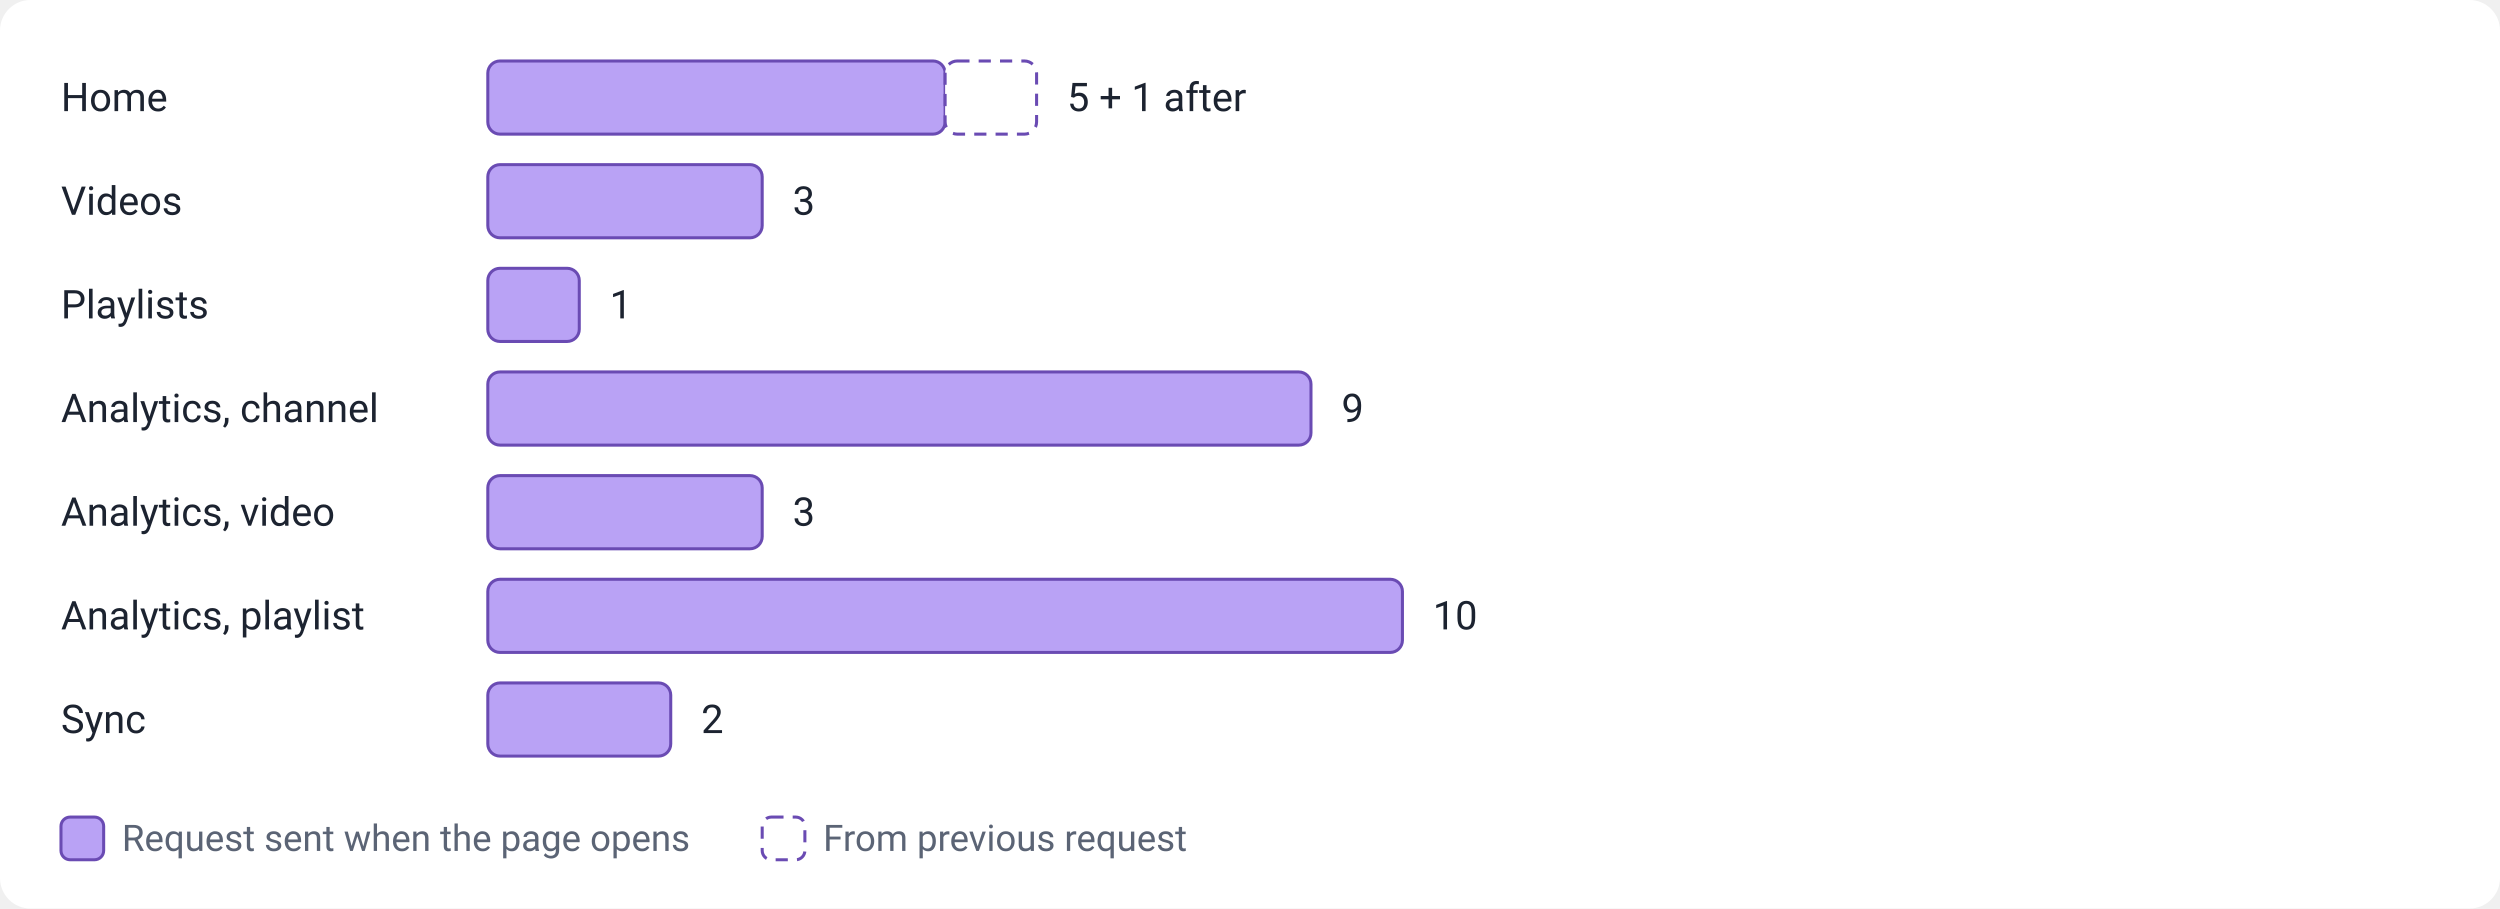
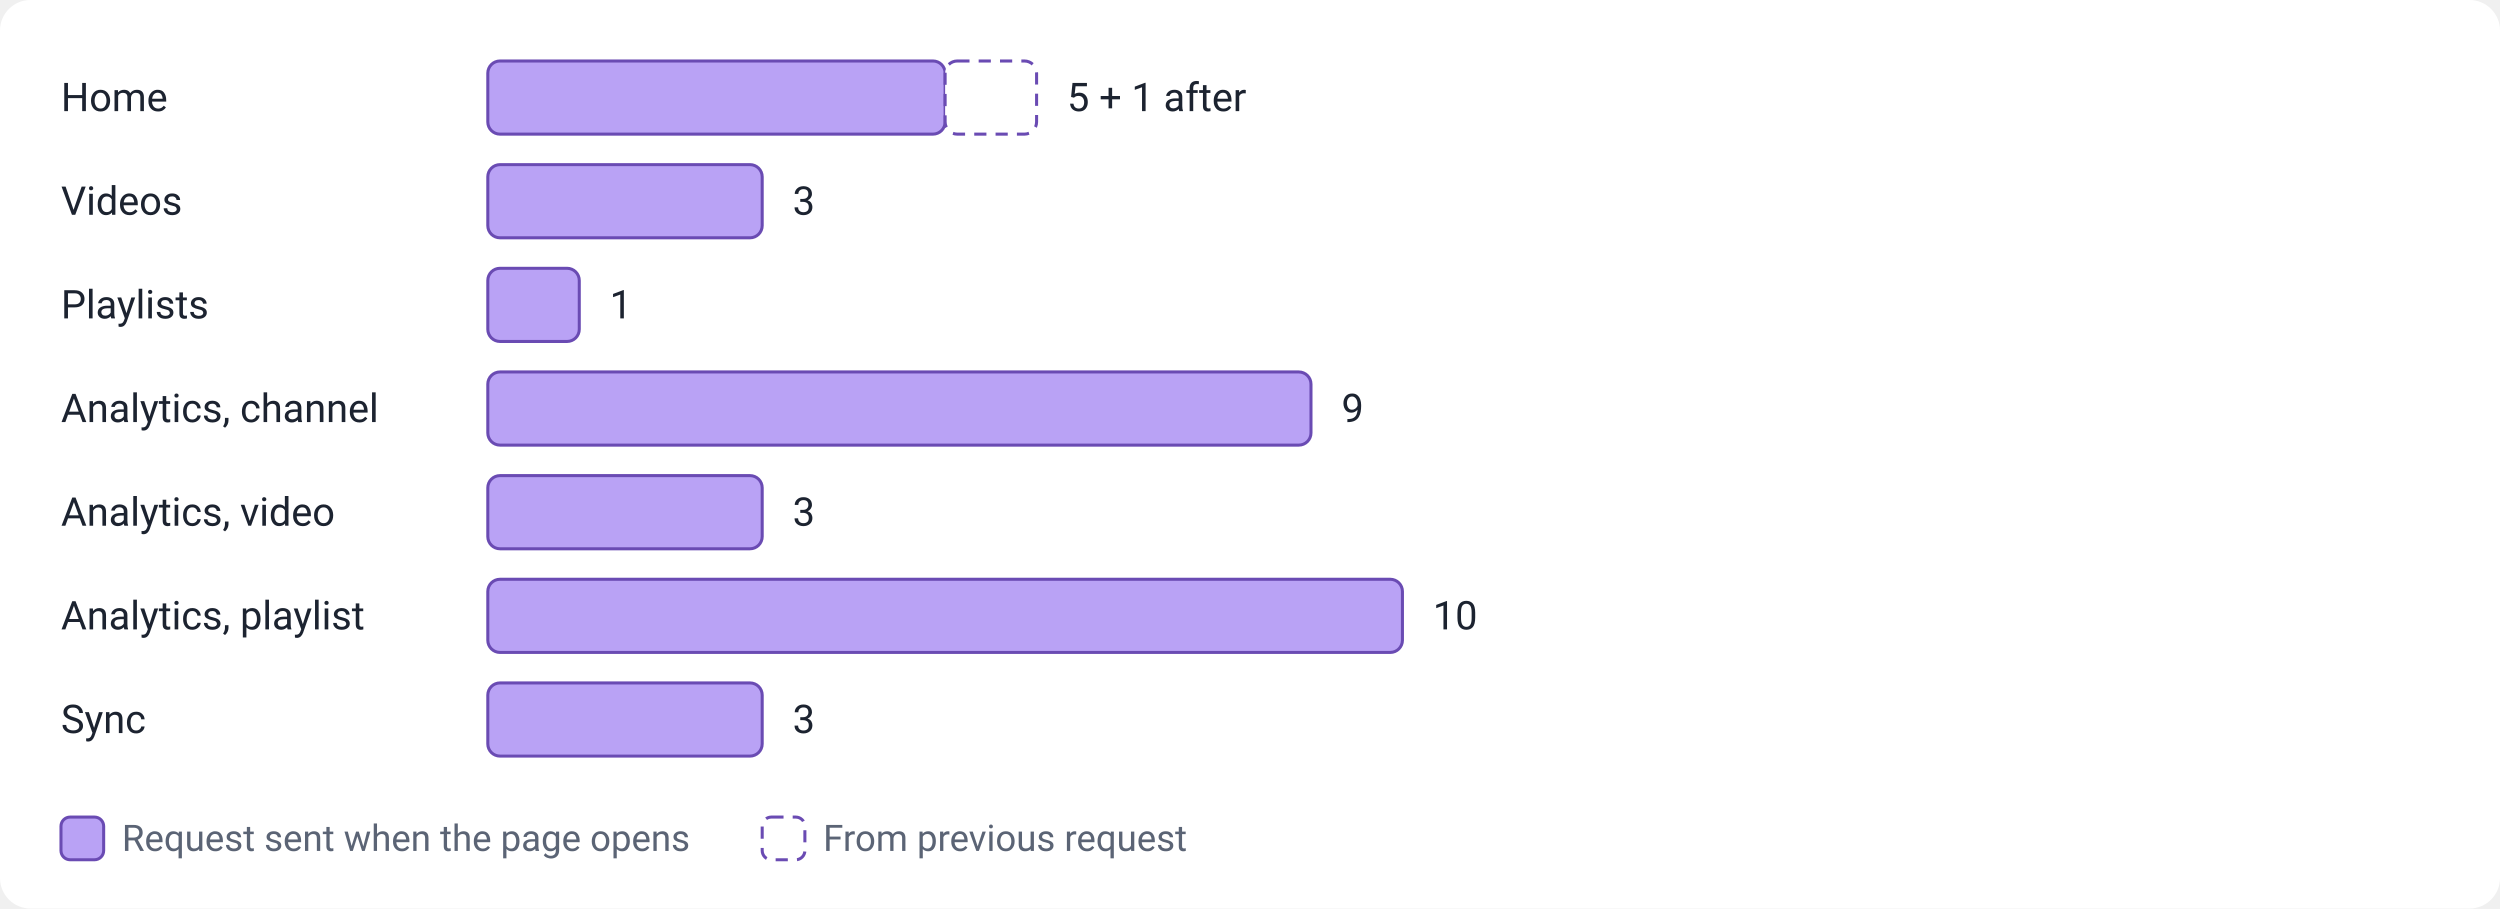
<svg xmlns="http://www.w3.org/2000/svg" width="820" height="298" viewBox="0 0 820 298" role="img" aria-label="Requests sent when each page opens">
  <style>
  .bg { fill: #ffffff; } text { font-family: system-ui, -apple-system, "Segoe UI", Roboto, Arial, sans-serif; font-size: 13px; fill: #1c2330; dominant-baseline: central; }
  .first { fill: #b9a2f5; stroke: #6a4bb3; } .then { fill: #ffffff; stroke: #6a4bb3; stroke-dasharray: 4 3; }
  .muted { fill: #5b6475; font-size: 12px; }
  @media (prefers-color-scheme: dark) { .bg { fill: #1a1f27; } text { fill: #e6e9ef; } .first { fill: #4b3b80; stroke: #b9a2f5; } .then { fill: #1a1f27; stroke: #b9a2f5; } .muted { fill: #9aa3b2; } }
</style>
  <rect class="bg" width="820" height="298" rx="10" />
  <text x="20" y="32">Home</text>
  <rect class="first" x="160" y="20" width="150" height="24" rx="4" />
  <rect class="then" x="310" y="20" width="30" height="24" rx="4" />
  <text x="350" y="32">5 + 1 after</text>
  <text x="20" y="66">Videos</text>
  <rect class="first" x="160" y="54" width="90" height="24" rx="4" />
  <text x="260" y="66">3</text>
  <text x="20" y="100">Playlists</text>
  <rect class="first" x="160" y="88" width="30" height="24" rx="4" />
  <text x="200" y="100">1</text>
  <text x="20" y="134">Analytics, channel</text>
  <rect class="first" x="160" y="122" width="270" height="24" rx="4" />
  <text x="440" y="134">9</text>
  <text x="20" y="168">Analytics, video</text>
  <rect class="first" x="160" y="156" width="90" height="24" rx="4" />
  <text x="260" y="168">3</text>
  <text x="20" y="202">Analytics, playlist</text>
  <rect class="first" x="160" y="190" width="300" height="24" rx="4" />
  <text x="470" y="202">10</text>
  <text x="20" y="236">Sync</text>
-   <rect class="first" x="160" y="224" width="60" height="24" rx="4" />
-   <text x="230" y="236">2</text>
+   <rect class="first" x="160" y="224" width="90" height="24" rx="4" />
+   <text x="260" y="236">3</text>
  <rect class="first" x="20" y="268" width="14" height="14" rx="3" />
  <text class="muted" x="40" y="275">Request sent when the page opens</text>
  <rect class="then" x="250" y="268" width="14" height="14" rx="3" />
  <text class="muted" x="270" y="275">From previous request</text>
</svg>
